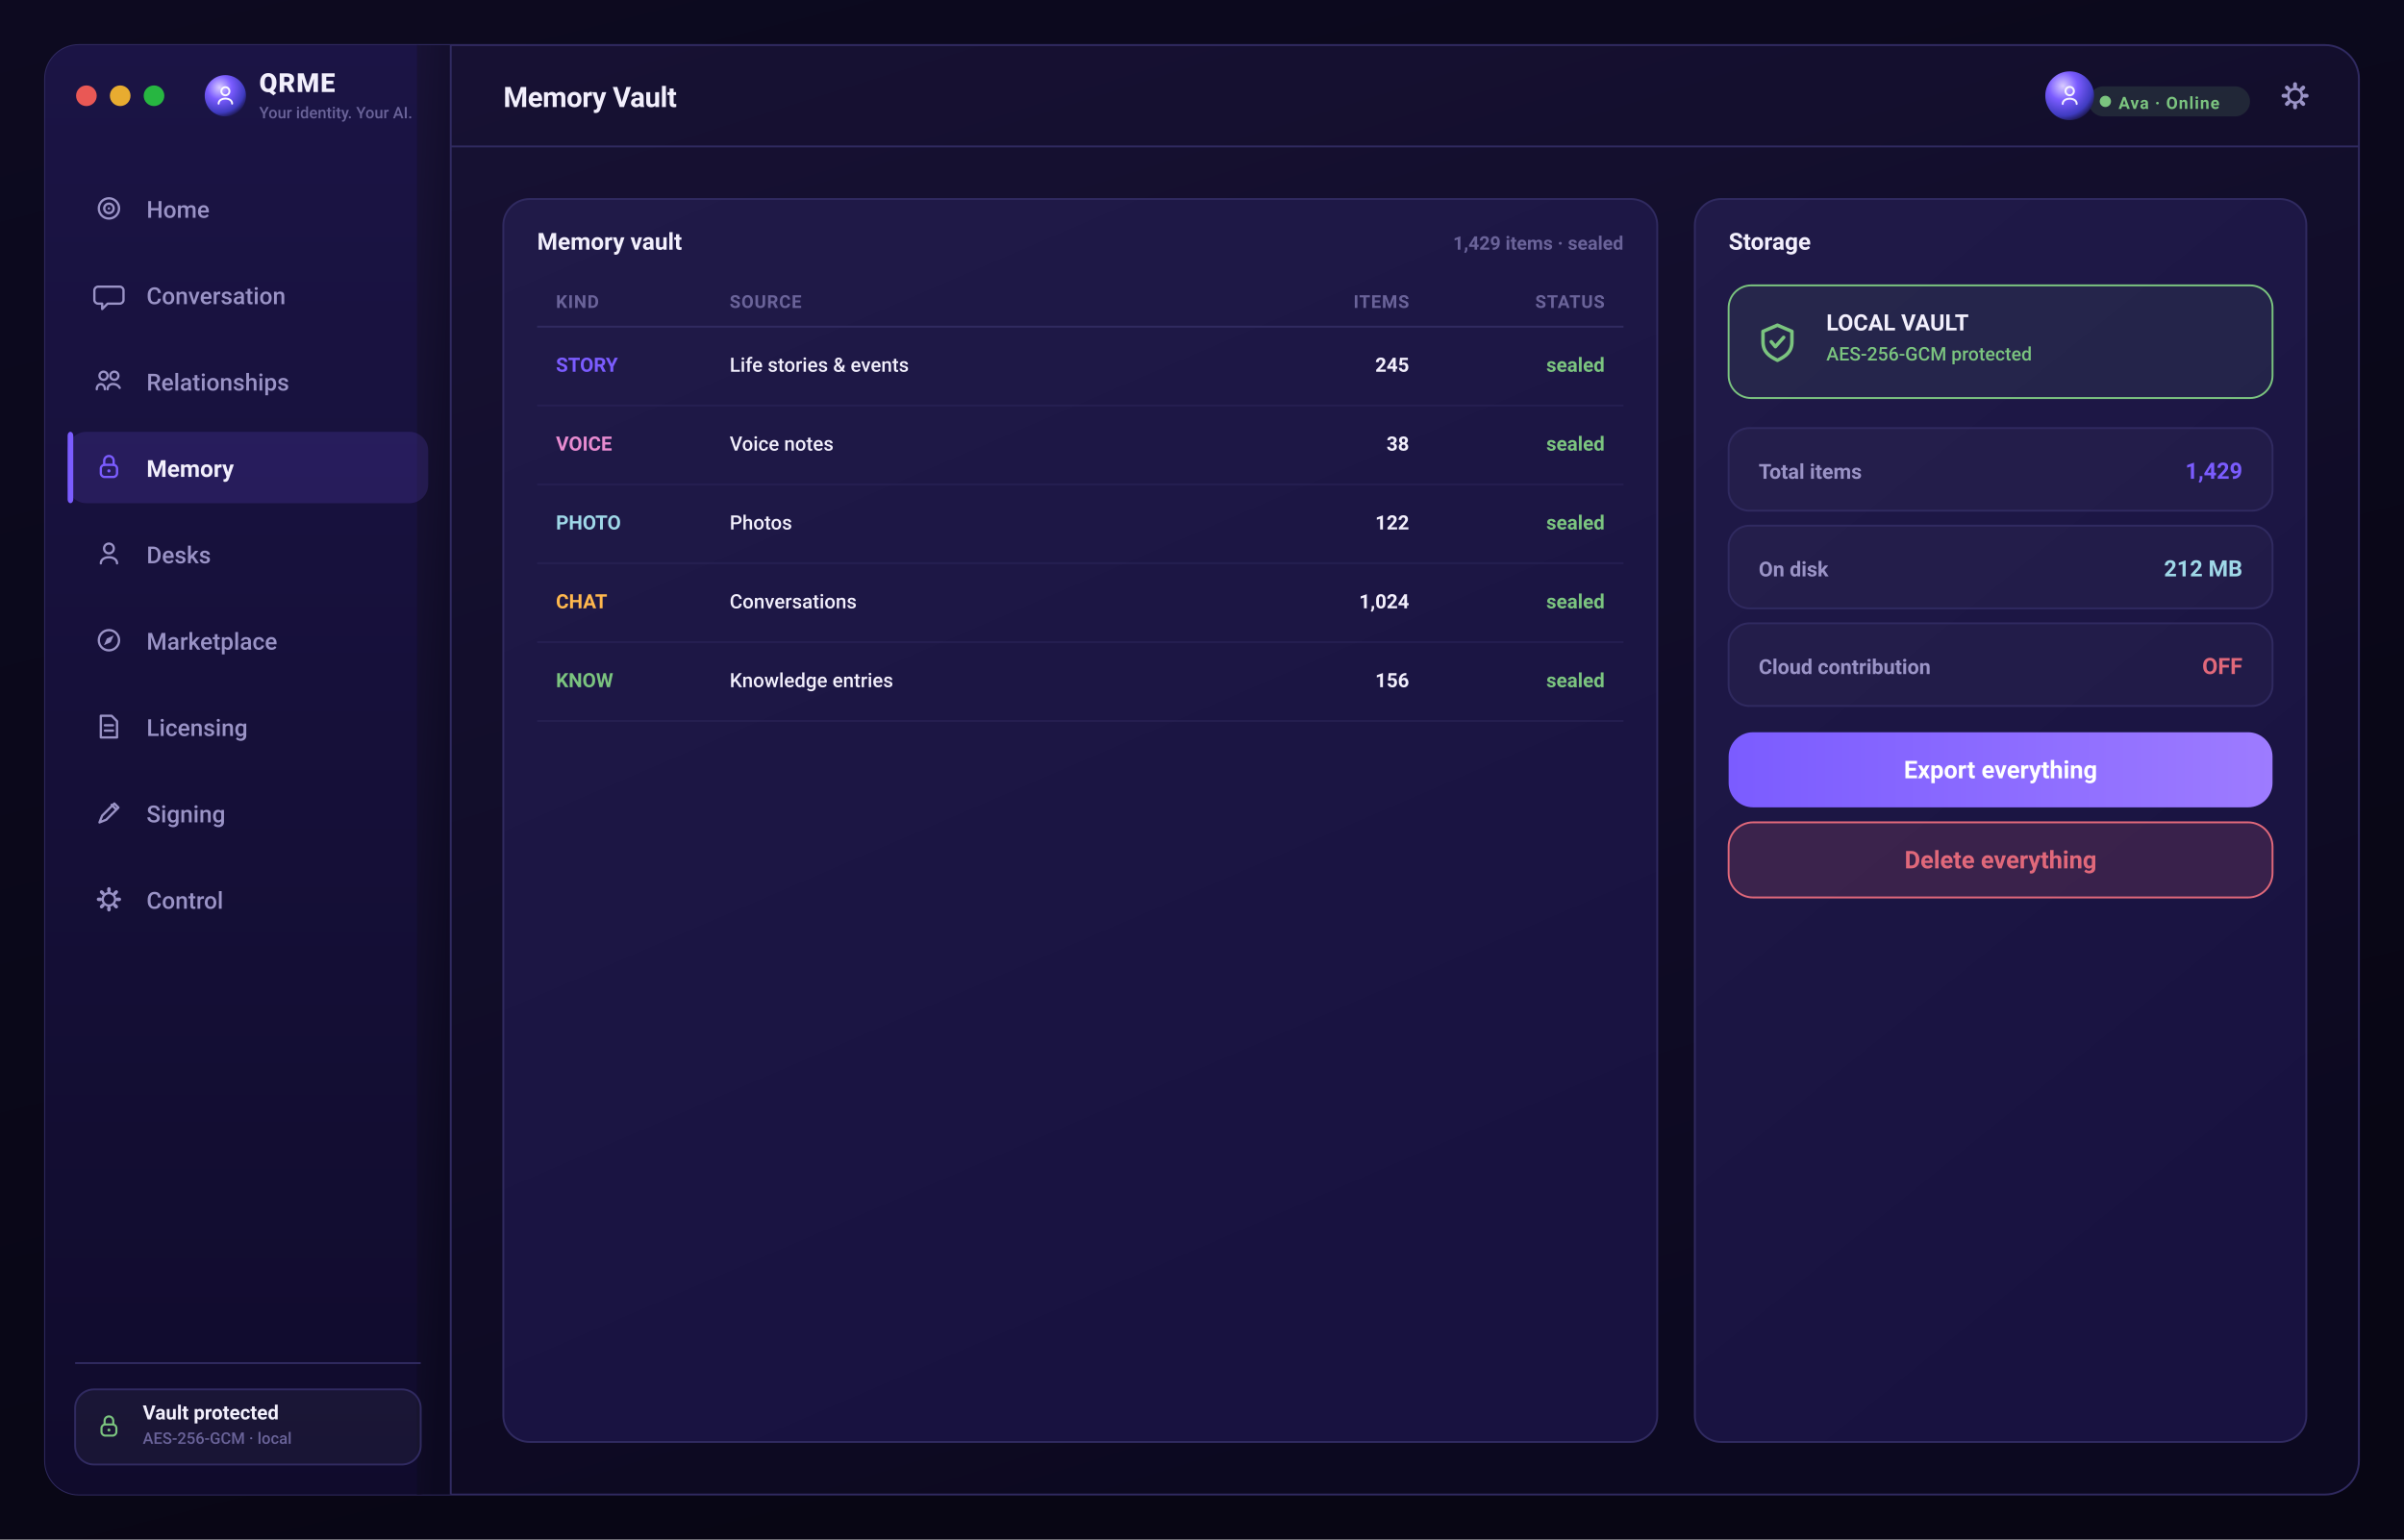
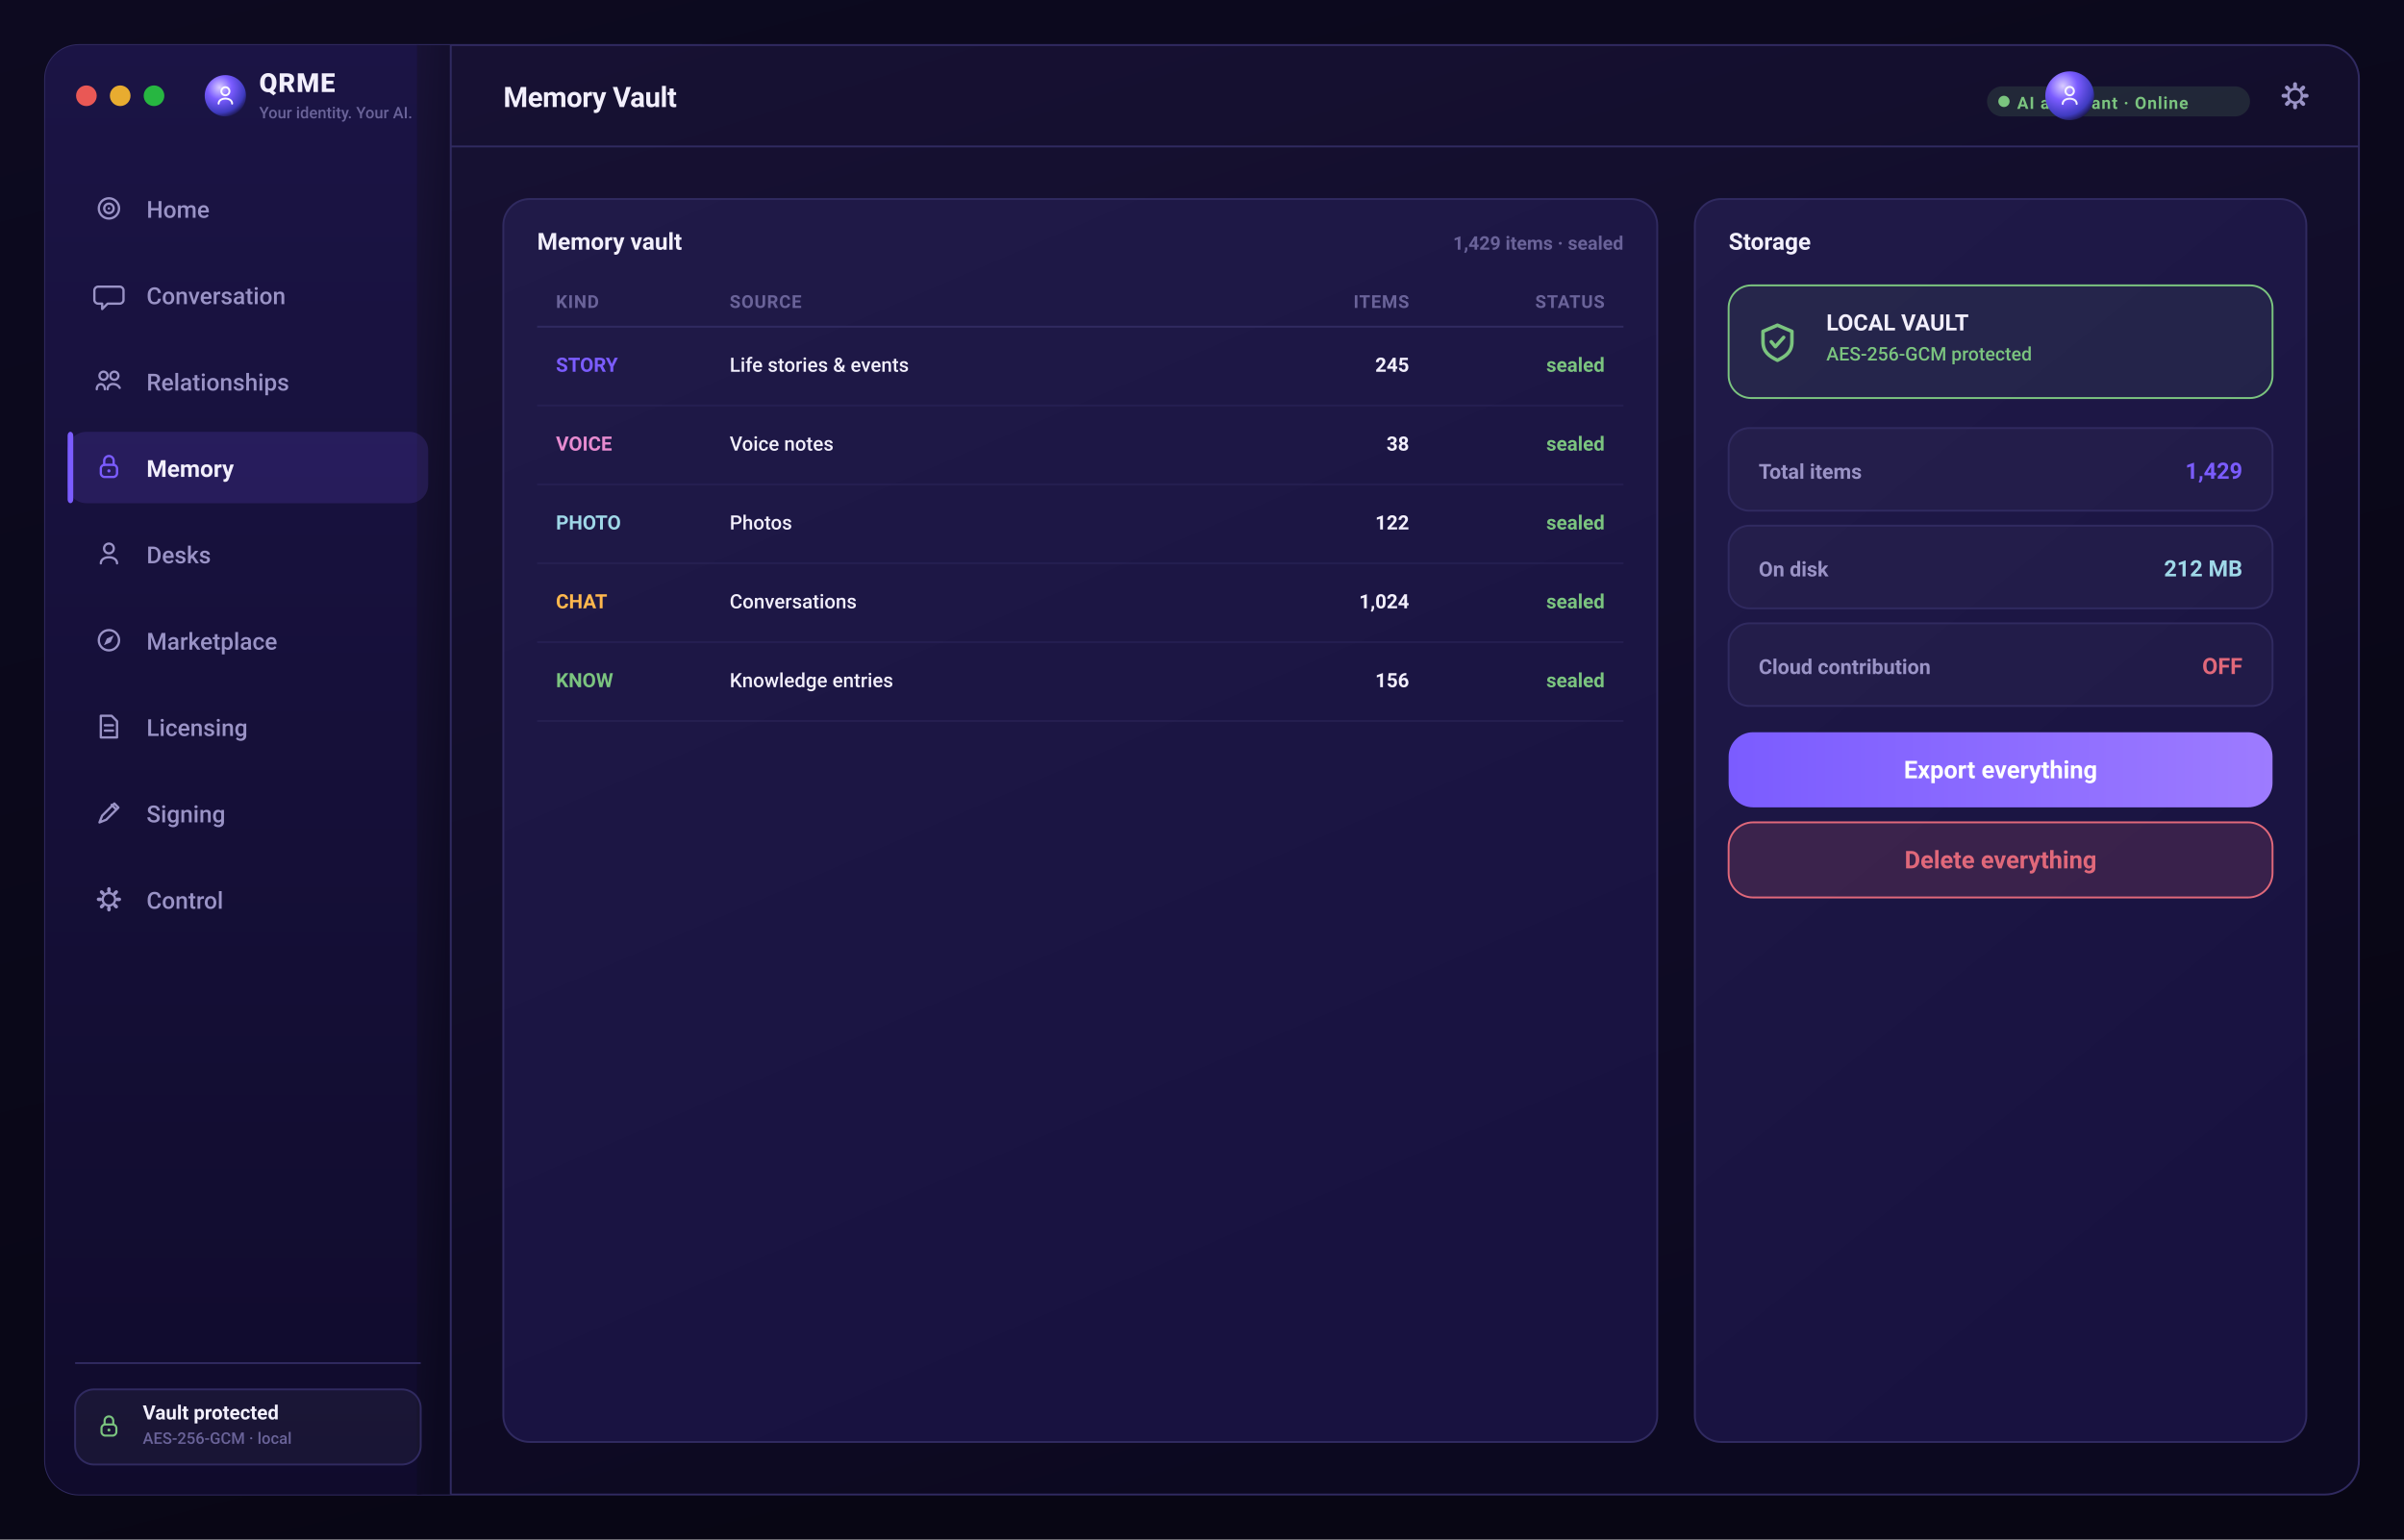
<svg xmlns="http://www.w3.org/2000/svg" width="1280" height="820" viewBox="0 0 1280 820" role="img" aria-label="QRME — Memory Vault">
  <defs>
    <linearGradient id="gPage" x1="0" y1="0" x2="0.4" y2="1">
      <stop offset="0" stop-color="#0d0a20" />
      <stop offset="1" stop-color="#080614" />
    </linearGradient>
    <linearGradient id="gScr" x1="0" y1="0" x2="0.5" y2="1">
      <stop offset="0" stop-color="#181235" />
      <stop offset="1" stop-color="#0c0920" />
    </linearGradient>
    <linearGradient id="gSide" x1="0" y1="0" x2="0" y2="1">
      <stop offset="0" stop-color="#1b1445" />
      <stop offset="1" stop-color="#100b2c" />
    </linearGradient>
    <linearGradient id="gCard" x1="0" y1="0" x2="0.4" y2="1">
      <stop offset="0" stop-color="#201a48" />
      <stop offset="1" stop-color="#181240" />
    </linearGradient>
    <linearGradient id="gBrand" x1="0" y1="0" x2="1" y2="0">
      <stop offset="0" stop-color="#7b5cff" />
      <stop offset="1" stop-color="#9d7bff" />
    </linearGradient>
    <linearGradient id="gAmber" x1="0" y1="0" x2="1" y2="0">
      <stop offset="0" stop-color="#ffb84d" />
      <stop offset="1" stop-color="#ffd27a" />
    </linearGradient>
    <radialGradient id="orb" cx="36%" cy="30%" r="78%">
      <stop offset="0" stop-color="#d9ccff" />
      <stop offset="38%" stop-color="#7b5cff" />
      <stop offset="78%" stop-color="#3f3bc0" />
      <stop offset="100%" stop-color="#140f34" />
    </radialGradient>
  </defs>
  <rect x="0.0" y="0.0" width="1280.0" height="820.0" rx="0" fill="url(#gPage)" />
  <rect x="24" y="24" width="1232" height="772" rx="18" fill="url(#gScr)" stroke="#302a60" stroke-width="1" />
  <rect x="24.0" y="24.0" width="216.0" height="772.0" rx="18" fill="url(#gSide)" />
  <rect x="222.0" y="24.0" width="18.0" height="772.0" rx="0" fill="url(#gScr)" />
  <line x1="240" y1="24" x2="240" y2="796" stroke="#302a60" stroke-width="1" />
  <line x1="240" y1="78" x2="1256" y2="78" stroke="#302a60" stroke-width="1" />
  <circle cx="46" cy="51" r="5.5" fill="#ff5f57" opacity="0.9" />
  <circle cx="64" cy="51" r="5.5" fill="#febc2e" opacity="0.9" />
  <circle cx="82" cy="51" r="5.5" fill="#28c840" opacity="0.9" />
  <circle cx="120" cy="51" r="11" fill="url(#orb)" />
  <circle cx="120" cy="48.6" r="2.16" fill="none" stroke="rgba(255,255,255,0.95)" stroke-width="1.02" stroke-linecap="round" stroke-linejoin="round" />
  <path d="M116.4 55.2 c0 -3.6 7.2 -3.6 7.2 0" fill="none" stroke="rgba(255,255,255,0.95)" stroke-width="1.02" stroke-linecap="round" stroke-linejoin="round" />
  <text x="138.0" y="49.0" font-family="-apple-system,BlinkMacSystemFont,'SF Pro Display','SF Pro Text','Segoe UI',Roboto,system-ui,sans-serif" font-size="14" font-weight="800" fill="#f2effc" text-anchor="start" letter-spacing="0.5">QRME</text>
  <text x="138.0" y="63.0" font-family="-apple-system,BlinkMacSystemFont,'SF Pro Display','SF Pro Text','Segoe UI',Roboto,system-ui,sans-serif" font-size="8.5" font-weight="500" fill="#6a6399" text-anchor="start">Your identity. Your AI.</text>
  <text x="268.0" y="57.0" font-family="-apple-system,BlinkMacSystemFont,'SF Pro Display','SF Pro Text','Segoe UI',Roboto,system-ui,sans-serif" font-size="15" font-weight="700" fill="#f2effc" text-anchor="start" letter-spacing="-0.2">Memory Vault</text>
  <rect x="1220.96" y="43.8" width="2.08" height="3.2" rx="1" transform="rotate(0 1222 51)" fill="#9a93c6" />
  <rect x="1220.96" y="43.8" width="2.08" height="3.2" rx="1" transform="rotate(45 1222 51)" fill="#9a93c6" />
  <rect x="1220.96" y="43.8" width="2.08" height="3.2" rx="1" transform="rotate(90 1222 51)" fill="#9a93c6" />
  <rect x="1220.96" y="43.8" width="2.08" height="3.2" rx="1" transform="rotate(135 1222 51)" fill="#9a93c6" />
  <rect x="1220.96" y="43.8" width="2.08" height="3.2" rx="1" transform="rotate(180 1222 51)" fill="#9a93c6" />
  <rect x="1220.96" y="43.8" width="2.08" height="3.2" rx="1" transform="rotate(225 1222 51)" fill="#9a93c6" />
  <rect x="1220.96" y="43.8" width="2.08" height="3.2" rx="1" transform="rotate(270 1222 51)" fill="#9a93c6" />
  <rect x="1220.96" y="43.8" width="2.08" height="3.2" rx="1" transform="rotate(315 1222 51)" fill="#9a93c6" />
  <circle cx="1222" cy="51" r="3.68" fill="none" stroke="#9a93c6" stroke-width="1.36" stroke-linecap="round" stroke-linejoin="round" />
-   <rect x="1112.0" y="46.0" width="86.0" height="16.0" rx="8" fill="rgba(123,196,127,0.14)" />
-   <circle cx="1121.0" cy="54" r="3" fill="#7bc47f" />
-   <text x="1128.0" y="58.0" font-family="-apple-system,BlinkMacSystemFont,'SF Pro Display','SF Pro Text','Segoe UI',Roboto,system-ui,sans-serif" font-size="9" font-weight="700" fill="#7bc47f" text-anchor="start" letter-spacing="0.5">Ava · Online</text>
+   <rect x="1058.0" y="46.0" width="140.0" height="16.0" rx="8" fill="rgba(123,196,127,0.14)" />
+   <circle cx="1067.0" cy="54" r="3" fill="#7bc47f" />
+   <text x="1074.0" y="58.0" font-family="-apple-system,BlinkMacSystemFont,'SF Pro Display','SF Pro Text','Segoe UI',Roboto,system-ui,sans-serif" font-size="9" font-weight="700" fill="#7bc47f" text-anchor="start" letter-spacing="0.5">AI assistant · Online</text>
  <circle cx="1102" cy="51" r="13" fill="url(#orb)" />
  <circle cx="1102" cy="48.52" r="2.232" fill="none" stroke="rgba(255,255,255,0.9)" stroke-width="1.05" stroke-linecap="round" stroke-linejoin="round" />
  <path d="M1098.28 55.34 c0 -3.72 7.44 -3.72 7.44 0" fill="none" stroke="rgba(255,255,255,0.9)" stroke-width="1.05" stroke-linecap="round" stroke-linejoin="round" />
  <circle cx="58" cy="111" r="5.4" fill="none" stroke="#9a93c6" stroke-width="1.22" stroke-linecap="round" stroke-linejoin="round" />
  <circle cx="58" cy="111" r="2.52" fill="none" stroke="#9a93c6" stroke-width="1.22" stroke-linecap="round" stroke-linejoin="round" />
  <circle cx="58" cy="111" r="0.648" fill="#9a93c6" />
  <text x="78.0" y="116.0" font-family="-apple-system,BlinkMacSystemFont,'SF Pro Display','SF Pro Text','Segoe UI',Roboto,system-ui,sans-serif" font-size="12.5" font-weight="500" fill="#9a93c6" text-anchor="start">Home</text>
  <path d="M52.24 152.68 h11.52 a2 2 0 0 1 2 2 v5.04 a2 2 0 0 1 -2 2 h-6.48 l-2.88 2.88 v-2.88 h-2.16 a2 2 0 0 1 -2 -2 v-5.04 a2 2 0 0 1 2 -2 Z" fill="none" stroke="#9a93c6" stroke-width="1.22" stroke-linecap="round" stroke-linejoin="round" />
  <text x="78.0" y="162.0" font-family="-apple-system,BlinkMacSystemFont,'SF Pro Display','SF Pro Text','Segoe UI',Roboto,system-ui,sans-serif" font-size="12.5" font-weight="500" fill="#9a93c6" text-anchor="start">Conversation</text>
  <circle cx="55.12" cy="200.12" r="2.16" fill="none" stroke="#9a93c6" stroke-width="1.22" stroke-linecap="round" stroke-linejoin="round" />
  <circle cx="60.88" cy="200.12" r="2.16" fill="none" stroke="#9a93c6" stroke-width="1.22" stroke-linecap="round" stroke-linejoin="round" />
  <path d="M51.52 207.32 c0 -3.6 4.32 -3.6 4.32 0 M57.28 207.32 c0 -3.6 5.04 -3.6 6.48 -0.72" fill="none" stroke="#9a93c6" stroke-width="1.22" stroke-linecap="round" stroke-linejoin="round" />
  <text x="78.0" y="208.0" font-family="-apple-system,BlinkMacSystemFont,'SF Pro Display','SF Pro Text','Segoe UI',Roboto,system-ui,sans-serif" font-size="12.5" font-weight="500" fill="#9a93c6" text-anchor="start">Relationships</text>
  <rect x="36.0" y="230.0" width="192.0" height="38.0" rx="10" fill="rgba(123,92,255,0.16)" />
  <rect x="36.0" y="230.0" width="3.0" height="38.0" rx="2" fill="#7b5cff" />
  <rect x="53.68" y="247.56" width="8.64" height="6.48" rx="2" fill="none" stroke="#7b5cff" stroke-width="1.22" stroke-linecap="round" stroke-linejoin="round" />
  <path d="M55.48 247.56 v-2.16 a2.52 2.52 0 0 1 5.04 0 v2.16" fill="none" stroke="#7b5cff" stroke-width="1.22" stroke-linecap="round" stroke-linejoin="round" />
  <circle cx="58" cy="250.8" r="0.864" fill="#7b5cff" />
  <text x="78.0" y="254.0" font-family="-apple-system,BlinkMacSystemFont,'SF Pro Display','SF Pro Text','Segoe UI',Roboto,system-ui,sans-serif" font-size="12.5" font-weight="650" fill="#f2effc" text-anchor="start">Memory</text>
  <circle cx="58" cy="292.12" r="2.592" fill="none" stroke="#9a93c6" stroke-width="1.22" stroke-linecap="round" stroke-linejoin="round" />
  <path d="M53.68 300.04 c0 -4.32 8.64 -4.32 8.64 0" fill="none" stroke="#9a93c6" stroke-width="1.22" stroke-linecap="round" stroke-linejoin="round" />
  <text x="78.0" y="300.0" font-family="-apple-system,BlinkMacSystemFont,'SF Pro Display','SF Pro Text','Segoe UI',Roboto,system-ui,sans-serif" font-size="12.5" font-weight="500" fill="#9a93c6" text-anchor="start">Desks</text>
  <circle cx="58" cy="341" r="5.4" fill="none" stroke="#9a93c6" stroke-width="1.22" stroke-linecap="round" stroke-linejoin="round" />
  <path d="M60.52 338.48 l-1.584 3.6 -3.6 1.584 1.584 -3.6 Z" fill="#9a93c6" />
  <text x="78.0" y="346.0" font-family="-apple-system,BlinkMacSystemFont,'SF Pro Display','SF Pro Text','Segoe UI',Roboto,system-ui,sans-serif" font-size="12.5" font-weight="500" fill="#9a93c6" text-anchor="start">Marketplace</text>
  <path d="M53.68 381.24 h5.76 l2.88 2.88 v8.64 h-8.64 Z" fill="none" stroke="#9a93c6" stroke-width="1.22" stroke-linecap="round" stroke-linejoin="round" />
  <path d="M55.84 386.28 h4.32 M55.84 389.16 h4.32" fill="none" stroke="#9a93c6" stroke-width="1.22" stroke-linecap="round" stroke-linejoin="round" />
  <text x="78.0" y="392.0" font-family="-apple-system,BlinkMacSystemFont,'SF Pro Display','SF Pro Text','Segoe UI',Roboto,system-ui,sans-serif" font-size="12.5" font-weight="500" fill="#9a93c6" text-anchor="start">Licensing</text>
  <path d="M52.96 438.04 l1.44 -3.6 6.48 -6.48 2.16 2.16 -6.48 6.48 -3.6 1.44 Z" fill="none" stroke="#9a93c6" stroke-width="1.22" stroke-linecap="round" stroke-linejoin="round" />
  <path d="M59.44 428.68 l2.16 2.16" fill="none" stroke="#9a93c6" stroke-width="1.22" stroke-linecap="round" stroke-linejoin="round" />
  <text x="78.0" y="438.0" font-family="-apple-system,BlinkMacSystemFont,'SF Pro Display','SF Pro Text','Segoe UI',Roboto,system-ui,sans-serif" font-size="12.5" font-weight="500" fill="#9a93c6" text-anchor="start">Signing</text>
  <rect x="57.064" y="472.52" width="1.872" height="2.88" rx="1" transform="rotate(0 58 479)" fill="#9a93c6" />
  <rect x="57.064" y="472.52" width="1.872" height="2.88" rx="1" transform="rotate(45 58 479)" fill="#9a93c6" />
  <rect x="57.064" y="472.52" width="1.872" height="2.88" rx="1" transform="rotate(90 58 479)" fill="#9a93c6" />
  <rect x="57.064" y="472.52" width="1.872" height="2.88" rx="1" transform="rotate(135 58 479)" fill="#9a93c6" />
  <rect x="57.064" y="472.52" width="1.872" height="2.88" rx="1" transform="rotate(180 58 479)" fill="#9a93c6" />
  <rect x="57.064" y="472.52" width="1.872" height="2.88" rx="1" transform="rotate(225 58 479)" fill="#9a93c6" />
  <rect x="57.064" y="472.52" width="1.872" height="2.88" rx="1" transform="rotate(270 58 479)" fill="#9a93c6" />
  <rect x="57.064" y="472.52" width="1.872" height="2.88" rx="1" transform="rotate(315 58 479)" fill="#9a93c6" />
  <circle cx="58" cy="479" r="3.312" fill="none" stroke="#9a93c6" stroke-width="1.22" stroke-linecap="round" stroke-linejoin="round" />
  <text x="78.0" y="484.0" font-family="-apple-system,BlinkMacSystemFont,'SF Pro Display','SF Pro Text','Segoe UI',Roboto,system-ui,sans-serif" font-size="12.5" font-weight="500" fill="#9a93c6" text-anchor="start">Control</text>
  <line x1="40" y1="726" x2="224" y2="726" stroke="#302a60" stroke-width="1" />
  <rect x="40.0" y="740.0" width="184.0" height="40.0" rx="10" fill="rgba(255,255,255,0.04)" stroke="#302a60" stroke-width="1" />
  <rect x="54.04" y="758.68" width="7.92" height="5.94" rx="2" fill="none" stroke="#7bc47f" stroke-width="1.12" stroke-linecap="round" stroke-linejoin="round" />
  <path d="M55.69 758.68 v-1.98 a2.31 2.31 0 0 1 4.62 0 v1.98" fill="none" stroke="#7bc47f" stroke-width="1.12" stroke-linecap="round" stroke-linejoin="round" />
  <circle cx="58" cy="761.65" r="0.792" fill="#7bc47f" />
  <text x="76.0" y="756.0" font-family="-apple-system,BlinkMacSystemFont,'SF Pro Display','SF Pro Text','Segoe UI',Roboto,system-ui,sans-serif" font-size="10.5" font-weight="650" fill="#f2effc" text-anchor="start">Vault protected</text>
  <text x="76.0" y="769.0" font-family="-apple-system,BlinkMacSystemFont,'SF Pro Display','SF Pro Text','Segoe UI',Roboto,system-ui,sans-serif" font-size="8.5" font-weight="500" fill="#6a6399" text-anchor="start">AES-256-GCM · local</text>
  <rect x="268.0" y="106.0" width="614.4" height="662.0" rx="14" fill="url(#gCard)" stroke="#302a60" stroke-width="1" />
  <text x="286.0" y="133.0" font-family="-apple-system,BlinkMacSystemFont,'SF Pro Display','SF Pro Text','Segoe UI',Roboto,system-ui,sans-serif" font-size="12.5" font-weight="700" fill="#f2effc" text-anchor="start">Memory vault</text>
  <text x="864.4" y="133.0" font-family="-apple-system,BlinkMacSystemFont,'SF Pro Display','SF Pro Text','Segoe UI',Roboto,system-ui,sans-serif" font-size="10" font-weight="600" fill="#6a6399" text-anchor="end">1,429 items · sealed</text>
  <text x="296.0" y="164.0" font-family="-apple-system,BlinkMacSystemFont,'SF Pro Display','SF Pro Text','Segoe UI',Roboto,system-ui,sans-serif" font-size="9.5" font-weight="700" fill="#6a6399" text-anchor="start" letter-spacing="0.4">KIND</text>
  <text x="388.5" y="164.0" font-family="-apple-system,BlinkMacSystemFont,'SF Pro Display','SF Pro Text','Segoe UI',Roboto,system-ui,sans-serif" font-size="9.5" font-weight="700" fill="#6a6399" text-anchor="start" letter-spacing="0.4">SOURCE</text>
  <text x="750.3" y="164.0" font-family="-apple-system,BlinkMacSystemFont,'SF Pro Display','SF Pro Text','Segoe UI',Roboto,system-ui,sans-serif" font-size="9.5" font-weight="700" fill="#6a6399" text-anchor="end" letter-spacing="0.4">ITEMS</text>
  <text x="854.4" y="164.0" font-family="-apple-system,BlinkMacSystemFont,'SF Pro Display','SF Pro Text','Segoe UI',Roboto,system-ui,sans-serif" font-size="9.5" font-weight="700" fill="#6a6399" text-anchor="end" letter-spacing="0.4">STATUS</text>
  <line x1="286" y1="174" x2="864.4" y2="174" stroke="#302a60" stroke-width="1" />
  <text x="296.0" y="198.0" font-family="-apple-system,BlinkMacSystemFont,'SF Pro Display','SF Pro Text','Segoe UI',Roboto,system-ui,sans-serif" font-size="10.5" font-weight="700" fill="#7b5cff" text-anchor="start">STORY</text>
  <text x="388.5" y="198.0" font-family="-apple-system,BlinkMacSystemFont,'SF Pro Display','SF Pro Text','Segoe UI',Roboto,system-ui,sans-serif" font-size="10.5" font-weight="500" fill="#f2effc" text-anchor="start">Life stories &amp; events</text>
  <text x="750.3" y="198.0" font-family="-apple-system,BlinkMacSystemFont,'SF Pro Display','SF Pro Text','Segoe UI',Roboto,system-ui,sans-serif" font-size="10.5" font-weight="700" fill="#f2effc" text-anchor="end">245</text>
  <text x="854.4" y="198.0" font-family="-apple-system,BlinkMacSystemFont,'SF Pro Display','SF Pro Text','Segoe UI',Roboto,system-ui,sans-serif" font-size="10.5" font-weight="600" fill="#7bc47f" text-anchor="end">sealed</text>
  <line x1="286" y1="216" x2="864.4" y2="216" stroke="rgba(48,42,96,0.45)" stroke-width="1" />
  <text x="296.0" y="240.0" font-family="-apple-system,BlinkMacSystemFont,'SF Pro Display','SF Pro Text','Segoe UI',Roboto,system-ui,sans-serif" font-size="10.5" font-weight="700" fill="#e78bd0" text-anchor="start">VOICE</text>
  <text x="388.5" y="240.0" font-family="-apple-system,BlinkMacSystemFont,'SF Pro Display','SF Pro Text','Segoe UI',Roboto,system-ui,sans-serif" font-size="10.5" font-weight="500" fill="#f2effc" text-anchor="start">Voice notes</text>
  <text x="750.3" y="240.0" font-family="-apple-system,BlinkMacSystemFont,'SF Pro Display','SF Pro Text','Segoe UI',Roboto,system-ui,sans-serif" font-size="10.5" font-weight="700" fill="#f2effc" text-anchor="end">38</text>
  <text x="854.4" y="240.0" font-family="-apple-system,BlinkMacSystemFont,'SF Pro Display','SF Pro Text','Segoe UI',Roboto,system-ui,sans-serif" font-size="10.5" font-weight="600" fill="#7bc47f" text-anchor="end">sealed</text>
  <line x1="286" y1="258" x2="864.4" y2="258" stroke="rgba(48,42,96,0.45)" stroke-width="1" />
  <text x="296.0" y="282.0" font-family="-apple-system,BlinkMacSystemFont,'SF Pro Display','SF Pro Text','Segoe UI',Roboto,system-ui,sans-serif" font-size="10.5" font-weight="700" fill="#9fd8e8" text-anchor="start">PHOTO</text>
  <text x="388.5" y="282.0" font-family="-apple-system,BlinkMacSystemFont,'SF Pro Display','SF Pro Text','Segoe UI',Roboto,system-ui,sans-serif" font-size="10.5" font-weight="500" fill="#f2effc" text-anchor="start">Photos</text>
  <text x="750.3" y="282.0" font-family="-apple-system,BlinkMacSystemFont,'SF Pro Display','SF Pro Text','Segoe UI',Roboto,system-ui,sans-serif" font-size="10.5" font-weight="700" fill="#f2effc" text-anchor="end">122</text>
  <text x="854.4" y="282.0" font-family="-apple-system,BlinkMacSystemFont,'SF Pro Display','SF Pro Text','Segoe UI',Roboto,system-ui,sans-serif" font-size="10.5" font-weight="600" fill="#7bc47f" text-anchor="end">sealed</text>
  <line x1="286" y1="300" x2="864.4" y2="300" stroke="rgba(48,42,96,0.45)" stroke-width="1" />
  <text x="296.0" y="324.0" font-family="-apple-system,BlinkMacSystemFont,'SF Pro Display','SF Pro Text','Segoe UI',Roboto,system-ui,sans-serif" font-size="10.5" font-weight="700" fill="#ffb84d" text-anchor="start">CHAT</text>
  <text x="388.5" y="324.0" font-family="-apple-system,BlinkMacSystemFont,'SF Pro Display','SF Pro Text','Segoe UI',Roboto,system-ui,sans-serif" font-size="10.5" font-weight="500" fill="#f2effc" text-anchor="start">Conversations</text>
  <text x="750.3" y="324.0" font-family="-apple-system,BlinkMacSystemFont,'SF Pro Display','SF Pro Text','Segoe UI',Roboto,system-ui,sans-serif" font-size="10.5" font-weight="700" fill="#f2effc" text-anchor="end">1,024</text>
  <text x="854.4" y="324.0" font-family="-apple-system,BlinkMacSystemFont,'SF Pro Display','SF Pro Text','Segoe UI',Roboto,system-ui,sans-serif" font-size="10.5" font-weight="600" fill="#7bc47f" text-anchor="end">sealed</text>
  <line x1="286" y1="342" x2="864.4" y2="342" stroke="rgba(48,42,96,0.45)" stroke-width="1" />
  <text x="296.0" y="366.0" font-family="-apple-system,BlinkMacSystemFont,'SF Pro Display','SF Pro Text','Segoe UI',Roboto,system-ui,sans-serif" font-size="10.5" font-weight="700" fill="#7bc47f" text-anchor="start">KNOW</text>
  <text x="388.5" y="366.0" font-family="-apple-system,BlinkMacSystemFont,'SF Pro Display','SF Pro Text','Segoe UI',Roboto,system-ui,sans-serif" font-size="10.5" font-weight="500" fill="#f2effc" text-anchor="start">Knowledge entries</text>
  <text x="750.3" y="366.0" font-family="-apple-system,BlinkMacSystemFont,'SF Pro Display','SF Pro Text','Segoe UI',Roboto,system-ui,sans-serif" font-size="10.5" font-weight="700" fill="#f2effc" text-anchor="end">156</text>
  <text x="854.4" y="366.0" font-family="-apple-system,BlinkMacSystemFont,'SF Pro Display','SF Pro Text','Segoe UI',Roboto,system-ui,sans-serif" font-size="10.5" font-weight="600" fill="#7bc47f" text-anchor="end">sealed</text>
  <line x1="286" y1="384" x2="864.4" y2="384" stroke="rgba(48,42,96,0.45)" stroke-width="1" />
  <rect x="902.4" y="106.0" width="325.6" height="662.0" rx="14" fill="url(#gCard)" stroke="#302a60" stroke-width="1" />
  <text x="920.4" y="133.0" font-family="-apple-system,BlinkMacSystemFont,'SF Pro Display','SF Pro Text','Segoe UI',Roboto,system-ui,sans-serif" font-size="12.5" font-weight="700" fill="#f2effc" text-anchor="start">Storage</text>
  <rect x="920.4" y="152.0" width="289.6" height="60.0" rx="12" fill="rgba(123,196,127,0.08)" stroke="#7bc47f" stroke-width="1" />
  <path d="M946.4 173.2 l7.7 3.3 v5.5 c0 5.5 -3.3 7.7 -7.7 9.9 c-4.4 -2.2 -7.7 -4.4 -7.7 -9.9 v-5.5 Z" fill="none" stroke="#7bc47f" stroke-width="1.87" stroke-linecap="round" stroke-linejoin="round" />
  <path d="M943.1 182 l2.2 2.64 4.4 -4.95" fill="none" stroke="#7bc47f" stroke-width="1.87" stroke-linecap="round" stroke-linejoin="round" />
  <text x="972.4" y="176.0" font-family="-apple-system,BlinkMacSystemFont,'SF Pro Display','SF Pro Text','Segoe UI',Roboto,system-ui,sans-serif" font-size="12" font-weight="700" fill="#f2effc" text-anchor="start">LOCAL VAULT</text>
  <text x="972.4" y="192.0" font-family="-apple-system,BlinkMacSystemFont,'SF Pro Display','SF Pro Text','Segoe UI',Roboto,system-ui,sans-serif" font-size="10" font-weight="500" fill="#7bc47f" text-anchor="start">AES-256-GCM protected</text>
  <rect x="920.4" y="228.0" width="289.6" height="44.0" rx="11" fill="rgba(255,255,255,0.03)" stroke="#302a60" stroke-width="1" />
  <text x="936.4" y="255.0" font-family="-apple-system,BlinkMacSystemFont,'SF Pro Display','SF Pro Text','Segoe UI',Roboto,system-ui,sans-serif" font-size="11" font-weight="600" fill="#9a93c6" text-anchor="start">Total items</text>
  <text x="1194.0" y="255.0" font-family="-apple-system,BlinkMacSystemFont,'SF Pro Display','SF Pro Text','Segoe UI',Roboto,system-ui,sans-serif" font-size="12" font-weight="700" fill="#7b5cff" text-anchor="end">1,429</text>
  <rect x="920.4" y="280.0" width="289.6" height="44.0" rx="11" fill="rgba(255,255,255,0.03)" stroke="#302a60" stroke-width="1" />
  <text x="936.4" y="307.0" font-family="-apple-system,BlinkMacSystemFont,'SF Pro Display','SF Pro Text','Segoe UI',Roboto,system-ui,sans-serif" font-size="11" font-weight="600" fill="#9a93c6" text-anchor="start">On disk</text>
  <text x="1194.0" y="307.0" font-family="-apple-system,BlinkMacSystemFont,'SF Pro Display','SF Pro Text','Segoe UI',Roboto,system-ui,sans-serif" font-size="12" font-weight="700" fill="#9fd8e8" text-anchor="end">212 MB</text>
  <rect x="920.4" y="332.0" width="289.6" height="44.0" rx="11" fill="rgba(255,255,255,0.03)" stroke="#302a60" stroke-width="1" />
  <text x="936.4" y="359.0" font-family="-apple-system,BlinkMacSystemFont,'SF Pro Display','SF Pro Text','Segoe UI',Roboto,system-ui,sans-serif" font-size="11" font-weight="600" fill="#9a93c6" text-anchor="start">Cloud contribution</text>
  <text x="1194.0" y="359.0" font-family="-apple-system,BlinkMacSystemFont,'SF Pro Display','SF Pro Text','Segoe UI',Roboto,system-ui,sans-serif" font-size="12" font-weight="700" fill="#e0687a" text-anchor="end">OFF</text>
  <rect x="920.4" y="390.0" width="289.6" height="40.0" rx="13" fill="url(#gBrand)" />
  <text x="1065.2" y="414.5" font-family="-apple-system,BlinkMacSystemFont,'SF Pro Display','SF Pro Text','Segoe UI',Roboto,system-ui,sans-serif" font-size="13" font-weight="700" fill="#fff" text-anchor="middle">Export everything</text>
  <rect x="920.4" y="438.0" width="289.6" height="40.0" rx="13" fill="rgba(224,104,122,0.16)" stroke="#e0687a" stroke-width="1" />
  <text x="1065.2" y="462.5" font-family="-apple-system,BlinkMacSystemFont,'SF Pro Display','SF Pro Text','Segoe UI',Roboto,system-ui,sans-serif" font-size="13" font-weight="700" fill="#e0687a" text-anchor="middle">Delete everything</text>
</svg>
